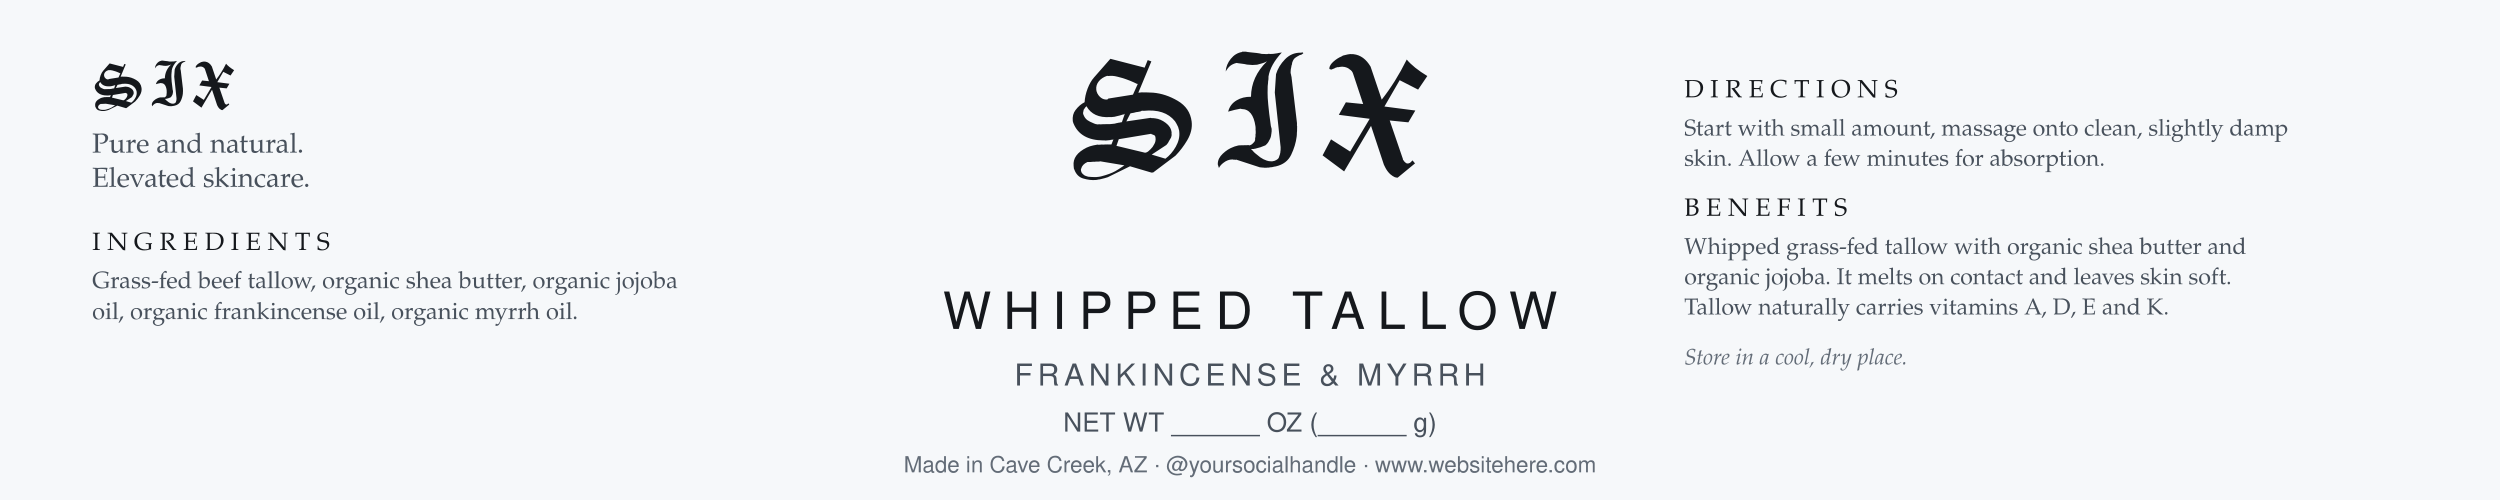
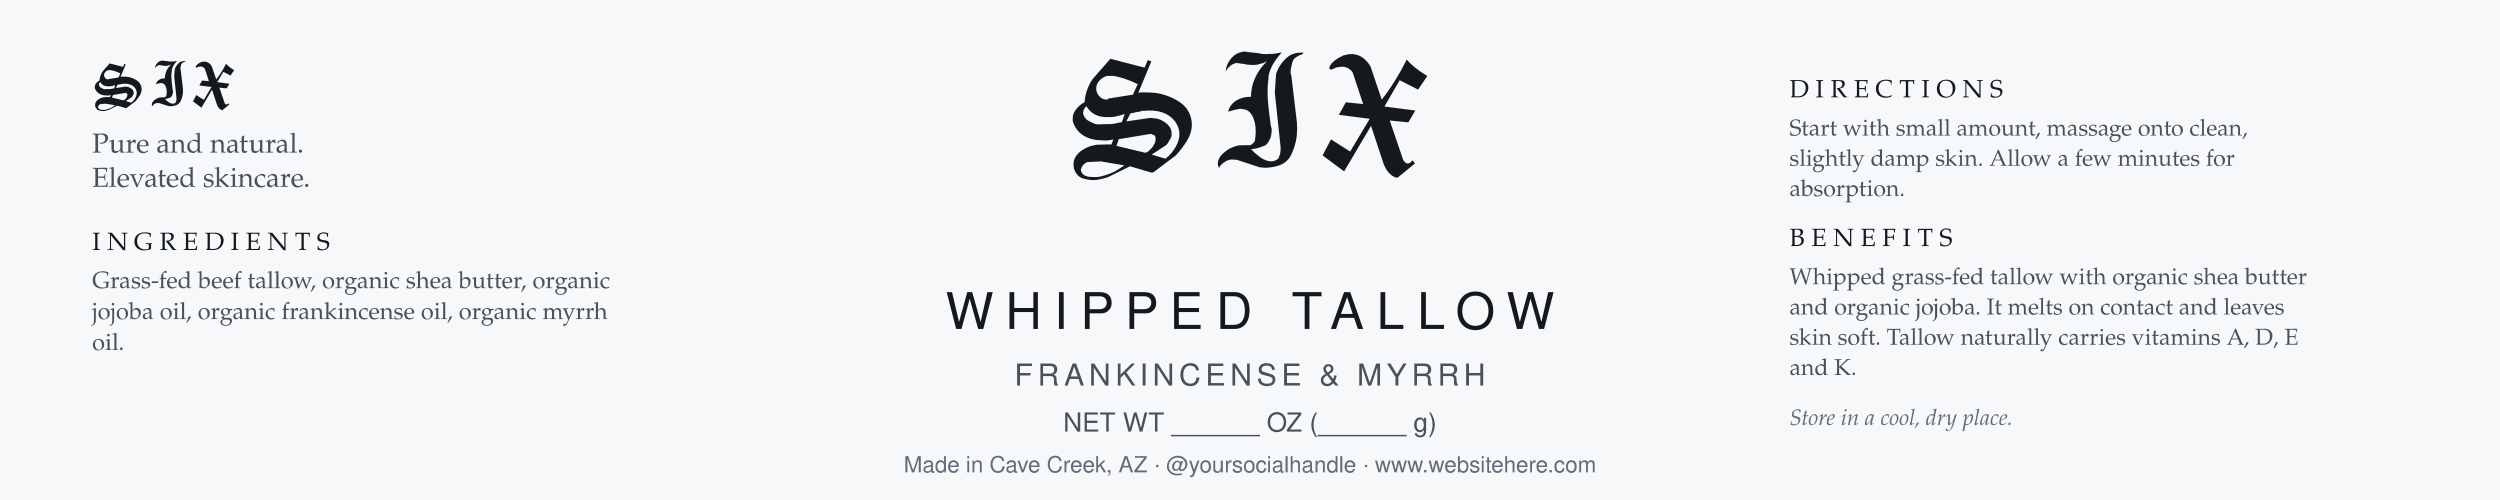
<svg xmlns="http://www.w3.org/2000/svg" width="190.0mm" height="38.0mm" viewBox="0 0 190.0 38.0">
  <rect x="0" y="0" width="190.0" height="38.0" fill="#f6f8fa" />
  <g transform="translate(81.000 3.400) scale(0.2619)">
    <path d="M12.94 4.08 22.88 6.65 23.77 4.46 24.83 4.83 21.05 13.92 22.01 13.82Q23.14 13.8 25.35 13.91Q28.99 14.22 32.5 16.29Q36.02 18.36 36.52 22.27Q36.86 24.97 35.24 27.72Q33.79 30.17 31.85 32.18L25.37 37.06L24.89 37.11L18.64 35.27L12.19 38.44Q11.91 38.57 11.24 38.73L10.19 38.99Q9.95 39.01 9.81 39.08L9.42 39.12Q9.13 39.15 9.09 39.2L8.75 39.24Q7.06 39.41 5 38.8Q3.23 38.25 2.48 36.23Q2.42 36.09 2.35 35.95L2.27 35.13Q1.93 31.89 6.06 29.85Q6.99 29.41 8 29.21L9.19 28.98Q9.35 29.07 9.98 29L10.41 28.95Q10.71 29.02 11.49 28.94Q11.68 28.97 12.07 28.93L13.24 28.95L13.86 27.37Q13.83 27.52 13.59 27.55L13.05 27.6Q13.01 27.66 12.91 27.67L11.8 27.78Q11.56 27.81 11.44 27.8Q11.32 27.79 11.17 27.75Q11.02 27.77 10.97 27.77Q4.18 27.75 2.19 22.73L2.18 22.64Q2.13 22.64 2.13 22.59L2.1 22.35Q2.05 22.36 2.05 22.31L2.03 22.16Q1.83 20.23 2.82 18.96Q3.98 17.42 5.46 16.68Q5.56 14.76 6.32 12.75Q7.09 10.74 8.18 9.51ZM6.3 34.02Q4.76 34.72 4.46 35.98Q4.37 36.08 4.39 36.28L4.42 36.57Q4.43 36.61 4.5 36.85Q4.5 36.9 4.54 36.97Q4.57 37.04 4.62 37.08Q4.63 37.13 4.63 37.18Q4.74 37.31 4.99 37.56Q5.23 37.8 5.44 37.92Q5.65 38.05 6.51 38.3Q6.85 38.31 7.59 38.38Q7.88 38.35 8.37 38.4Q8.61 38.37 8.76 38.41L9.68 38.31Q9.82 38.25 10.21 38.21Q12.82 37.54 14.35 36.7Q15.13 36.27 17 35L9.99 33.83Q9.85 33.9 9.61 33.92Q9.52 33.93 9.37 33.9Q9.22 33.91 9.17 33.92Q8.88 33.95 8.73 33.92L8.25 33.97Q8.2 33.97 7.96 33.95L7.18 34.03ZM22.08 19.14Q21.72 19.42 20.85 19.51L20.42 19.56Q19.71 19.78 19.18 19.83Q18.99 19.9 18.75 19.93L17.57 22.25L24.64 21.21Q24.85 21.34 25.29 21.29Q25.29 21.29 25.98 21.37Q27.51 21.55 29.02 22.69Q30.53 23.82 30.7 25.42L30.71 25.51Q30.67 25.57 30.68 25.66L30.72 26.05Q30.67 26.1 30.68 26.2L30.71 26.44Q30.71 26.49 30.67 26.54Q30.63 26.6 30.59 26.7Q30.55 26.8 30.56 26.9Q30.4 27.25 29.9 28.04Q29.86 28.14 29.76 28.32Q29.66 28.5 29.61 28.56Q29.57 28.61 29.18 29.09L24.93 31.88L28.91 33.07Q30.68 31.77 31.92 29.59Q33.15 27.41 32.93 25.28L32.89 24.89Q32.81 24.61 32.66 24.09Q32.65 23.94 32.52 23.71Q32.33 23.24 32.15 22.97Q32.09 22.83 31.92 22.58Q31.74 22.33 31.68 22.19Q28.76 18.54 22.58 19.18ZM24.79 25.84 15.38 27.41 14.7 29.34 22.77 31.28Q22.97 31.4 23.35 31.26Q23.59 31.19 23.91 30.96Q24.22 30.73 24.57 30.35Q24.66 30.25 24.86 30.03Q25.06 29.82 25.19 29.66Q25.86 28.66 25.99 28.06Q25.98 27.96 26.05 27.66Q26.05 27.61 26.07 27.41L26.01 26.79Q25.95 26.74 25.94 26.6L25.93 26.5Q25.88 26.51 25.85 26.44Q25.82 26.37 25.79 26.32Q25.76 26.27 25.35 26.12Q25.3 26.08 25.15 26.05Q25 26.01 24.97 25.99Q24.95 25.97 24.89 25.93L24.8 25.94ZM6.02 17.79Q5.94 17.95 5.67 18.17Q5.67 18.22 5.42 18.54Q5.42 18.54 5.33 18.67Q5.25 18.8 5.2 18.85Q5.04 19.6 5.04 19.63Q5.04 19.65 5.01 19.75L5.05 20.14Q5.05 20.19 5.1 20.23Q5.46 21.27 6.25 21.87Q6.83 22.3 8.26 22.88Q8.47 22.96 8.82 23.07Q8.92 23.06 8.96 23.05Q9.07 23.09 9.12 23.11Q9.17 23.13 9.36 23.11L9.7 23.07Q9.75 23.11 10.07 23.11Q10.39 23.1 10.77 23.06Q12.53 23.07 12.92 23.03L14.17 22.9Q14.37 22.88 14.84 22.73L14.94 22.72Q15.18 22.69 15.32 22.63L15.66 22.59Q15.85 22.57 15.99 22.51L16.28 22.48L17.14 20Q16.97 20.21 16.73 20.24L16.53 20.26Q16.49 20.31 16.35 20.32Q15.64 20.55 15.59 20.55Q15.12 20.7 14.83 20.73Q14.35 20.87 14.16 20.9L13.19 21Q12.95 21.02 12.8 20.99Q8 21.3 6.03 17.89ZM12.04 9.01Q10.48 9.51 9.59 10.6Q8.7 11.7 8.85 13.05Q8.88 13.34 8.92 13.48Q8.95 13.63 9.08 13.91Q9.09 13.95 9.21 14.23Q9.32 14.27 9.39 14.51Q10.48 16.05 12.07 15.89L12.34 15.62L19.49 14.48L20.88 11.4Q20.98 11.39 20.38 11.26Q20.37 11.21 20.27 11.15Q20.17 11.09 20.09 11.09Q20.02 11.1 19.86 10.97Q19.3 10.74 18.68 10.46L17.46 10Q16.55 9.66 15 9.28Q14.19 9.07 13.6 9.04Q13.01 9 12.24 9.08Z M51.19 2 52.25 2.01Q52.54 2.11 53.81 2.23L55.36 2.39Q55.65 2.4 56.13 2.5Q56.62 2.6 56.86 2.66Q57.39 2.71 58.41 2.72L58.9 2.63Q59.19 2.73 60.16 2.65Q60.6 2.56 61.43 2.47L61.48 2.47L61.53 2.42Q61.72 2.43 62.11 2.33Q62.3 2.34 62.69 2.25Q59.35 5.85 58.82 9.24L58.81 10.02Q58.76 10.16 58.75 10.31L58.75 10.5Q58.7 10.55 58.7 10.69L58.69 11.08Q58.59 11.76 58.59 12L58.56 13.95Q58.54 15.21 58.76 17.45Q58.93 19.49 59.51 23.58L59.74 24.41L59.73 25.33Q59.68 25.38 59.67 25.57L59.67 25.77Q59.62 25.91 59.62 26.01Q59.56 26.93 59.01 27.8Q58.71 28.52 57.93 29.19Q57.29 29.48 56.46 29.76Q56.22 29.8 55.71 29.96Q55.2 30.13 54.95 30.17Q54.9 30.17 54.81 30.17Q54.71 30.22 54.61 30.24Q54.51 30.27 54.32 30.26L53.74 30.26L53.98 30.5Q54.12 30.55 54.26 30.8L54.84 31.39Q56.09 32.42 56.43 32.67Q57.34 33.31 58.31 33.62Q58.79 33.77 58.89 33.77Q58.99 33.77 59.08 33.77Q59.18 33.82 59.23 33.82L59.91 33.83Q59.96 33.83 60.35 33.74Q60.4 33.74 60.69 33.65Q60.74 33.6 60.86 33.55Q60.98 33.51 61.03 33.48Q61.08 33.46 61.18 33.39Q61.28 33.32 61.32 33.29Q61.37 33.27 61.5 33.17Q61.62 33.08 61.64 33.03Q61.67 32.98 61.74 32.88Q61.82 32.79 61.82 32.76Q61.82 32.74 61.97 32.3L62.12 31.87Q62.12 31.72 62.22 31.43Q62.22 31.34 62.27 31.19L62.28 30.9Q62.28 30.75 62.33 30.61L62.34 29.73L60.65 13.88L61.01 8.54Q61.72 6.17 63.62 4.22Q65.51 2.28 68.13 2.31L68.82 2.23L68.91 2.52Q68.81 2.57 68.71 2.64Q68.61 2.71 68.54 2.76Q68.47 2.8 68.37 2.88Q68.27 2.95 68.15 2.95Q68.03 2.95 67.93 2.99Q67.83 3.04 67.74 3.09Q67 3.47 66.54 3.82Q66.07 4.18 65.77 5Q65.77 5.05 65.72 5.13Q65.67 5.2 65.67 5.34L65.66 5.49Q65.66 5.59 65.61 5.76Q65.56 5.93 65.46 6.17L65.46 6.36Q65.41 6.6 65.3 7.09Q65.25 7.33 65.25 7.72L65.24 8.16Q65.24 8.3 65.33 8.59Q65.33 8.64 65.38 8.69L65.38 8.79Q65.38 8.84 65.4 8.91Q65.43 8.98 65.47 9.23Q65.47 9.28 65.52 9.37L65.52 9.52L67.05 22.41Q67.05 22.7 67.09 22.75L67.08 23.48Q67.08 23.53 67.13 23.63L67.11 25.04Q67.06 25.23 67.06 25.57L67.05 26.1Q67 26.3 67 26.64Q66.67 29.3 65.4 31.94Q64.13 34.57 60.96 35.3Q60.81 35.3 60.42 35.39L59.84 35.53Q59.64 35.53 59.33 35.57Q59.01 35.62 58.86 35.66L58.48 35.66Q58.18 35.66 58.14 35.7L57.6 35.7Q57.55 35.65 57.41 35.65L56.97 35.64Q56.83 35.59 56.63 35.59L56.34 35.58L49.37 33.31L49.28 33.4L49.13 33.4Q49.08 33.4 48.99 33.35L48.6 33.35Q48.55 33.35 48.45 33.3L48.35 33.29Q46.99 33.28 45.72 34.28Q44.84 34.95 44.44 35.77L44.44 35.67Q44.39 35.62 44.34 35.53Q44.3 35.43 44.3 35.33L44.3 35.28Q44.25 35.09 44.18 34.97Q44.11 34.84 44.11 34.55Q44.13 32.95 45.56 31.61Q46.98 30.27 48.55 29.7Q48.69 29.61 49.03 29.51Q49.13 29.52 49.45 29.4Q49.77 29.28 50.01 29.24Q50.25 29.19 50.4 29.19L53.22 29.13Q53.22 29.23 53.31 29.23Q53.36 29.23 53.41 29.18Q53.46 29.13 53.75 29.04Q53.8 28.99 53.9 28.95Q54 28.9 54.07 28.83Q54.14 28.75 54.42 28.49Q54.69 28.23 54.76 28.11Q54.83 27.99 54.94 27.65L54.94 27.16Q54.94 27.02 55.05 26.63L55.05 25.95Q55.06 25.85 55.11 25.76L55.11 25.12Q55.07 24.98 55.07 24.64L55.08 24.15Q55.03 24.01 55.04 23.67Q54.32 18.7 51.07 18.66L50.68 18.56Q50.1 18.7 48.93 18.92Q48.63 19.02 48.05 19.16Q47.9 19.2 47.61 19.27Q47.32 19.34 47.12 19.43Q47.64 17.26 49.6 16.12Q51.36 15.07 53.74 15.1Q53.81 9.27 58.39 4.81Q58.29 4.86 58.04 4.98Q57.8 5.1 57.6 5.19Q57.41 5.29 56.97 5.4Q56.53 5.52 55.51 5.8Q54.63 5.88 54.15 5.88Q53.66 5.87 52.59 5.76Q52.35 5.71 51.82 5.6Q51.29 5.5 50.99 5.49Q50.7 5.49 50.22 5.39Q49.93 5.38 49.54 5.28Q48.42 5.56 47.71 6.13Q47 6.71 46.4 7.77Q46.52 5.78 47.88 4.09Q49.24 2.41 51.18 2.1Z M98.92 4.27Q100.89 6.65 104.91 9.08L102.24 13.02L96.89 10.29L92.47 17.93L101.43 19.09L99.41 22.52L94 21.98L97.82 33.14Q97.8 33.28 97.85 33.29L97.85 33.34Q97.83 33.43 97.93 33.44Q98.08 33.8 98.62 34.26Q98.67 34.26 98.71 34.27Q98.71 34.32 98.78 34.35Q98.85 34.38 98.99 34.45L99.18 34.47L99.23 34.43L99.43 34.45L99.48 34.41L99.53 34.41Q99.63 34.38 99.71 34.34Q99.79 34.3 99.84 34.3L100.1 34.09L100.61 33.56L101.34 34.43L96.3 38.58L95.77 38.52Q95.73 38.47 95.63 38.46L95.49 38.44Q95.44 38.38 95.35 38.37Q94.88 38.17 94.12 37.54Q93.2 36.65 92.65 35.51Q92.53 35.25 92.3 34.79L88.58 23.54L80.77 36.76L74.52 32.11L76.97 27.46L82.52 31L88.19 21.49L79.23 20.34L81.27 16.71L86.29 17.21L83.37 8.4Q83.12 7.59 82.39 7.16Q81.86 6.66 80.91 6.45L80.23 6.37Q80.08 6.4 79.94 6.39L79.34 6.46Q79.29 6.46 79.22 6.5Q79.14 6.54 78.99 6.52L78.8 6.5Q78.75 6.54 78.64 6.58Q78.54 6.61 78.49 6.61Q78.45 6.6 78.37 6.64Q78.29 6.68 78.24 6.7Q78.19 6.72 78.08 6.78Q77.98 6.84 77.87 6.9Q77.77 6.96 77.72 6.96Q77.67 6.95 77.59 6.99Q77.51 7.03 77.46 7.05Q77.41 7.07 77.28 7.12Q77.15 7.18 77.05 7.22L76.58 7.07L76.46 6.86Q76.58 5.84 77.72 4.85Q78.86 3.86 79.99 3.41Q80.21 3.24 80.44 3.14Q80.67 3.05 81.32 2.93Q81.47 2.9 81.73 2.83Q81.82 2.84 81.9 2.8Q81.98 2.76 82.07 2.77Q82.17 2.78 82.47 2.72Q82.62 2.74 82.77 2.71L83.01 2.74Q83.15 2.75 83.3 2.72L83.54 2.75Q86.53 3.1 88.45 6.36L91.68 15.93Q95.7 10.83 98.91 4.36Z" fill="#15181c" />
  </g>
-   <text x="95.00" y="25.00" font-family="Helvetica, Arial, sans-serif" font-size="3.90" fill="#15181c" text-anchor="middle" letter-spacing="0.950">WHIPPED TALLOW</text>
+   <text x="95.00" y="25.00" font-family="Helvetica, Arial, sans-serif" font-size="3.85" fill="#15181c" text-anchor="middle" letter-spacing="0.950">WHIPPED TALLOW</text>
  <text x="95.00" y="29.30" font-family="Helvetica, Arial, sans-serif" font-size="2.30" fill="#48515c" text-anchor="middle" letter-spacing="0.350">FRANKINCENSE &amp; MYRRH</text>
  <text x="95.00" y="32.80" font-family="Helvetica, Arial, sans-serif" font-size="2.00" fill="#48515c" text-anchor="middle">NET WT ______ OZ (______ g)</text>
  <text x="95.00" y="35.90" font-family="Helvetica, Arial, sans-serif" font-size="1.70" fill="#636c77" text-anchor="middle">Made in Cave Creek, AZ   ·   @yoursocialhandle   ·   www.websitehere.com</text>
  <g transform="translate(7.000 4.400) scale(0.10289)">
    <path d="M12.94 4.08 22.88 6.65 23.77 4.46 24.83 4.83 21.05 13.92 22.01 13.82Q23.14 13.8 25.35 13.91Q28.99 14.22 32.5 16.29Q36.02 18.36 36.52 22.27Q36.86 24.97 35.24 27.72Q33.79 30.17 31.85 32.18L25.37 37.06L24.89 37.11L18.64 35.27L12.19 38.44Q11.91 38.57 11.24 38.73L10.19 38.99Q9.95 39.01 9.81 39.08L9.42 39.12Q9.13 39.15 9.09 39.2L8.75 39.24Q7.06 39.41 5 38.8Q3.23 38.25 2.48 36.23Q2.42 36.09 2.35 35.95L2.27 35.13Q1.93 31.89 6.06 29.85Q6.99 29.41 8 29.21L9.19 28.98Q9.35 29.07 9.98 29L10.41 28.95Q10.71 29.02 11.49 28.94Q11.68 28.97 12.07 28.93L13.24 28.95L13.86 27.37Q13.83 27.52 13.59 27.55L13.05 27.6Q13.01 27.66 12.91 27.67L11.8 27.78Q11.56 27.81 11.44 27.8Q11.32 27.79 11.17 27.75Q11.02 27.77 10.97 27.77Q4.18 27.75 2.19 22.73L2.18 22.64Q2.13 22.64 2.13 22.59L2.1 22.35Q2.05 22.36 2.05 22.31L2.03 22.16Q1.83 20.23 2.82 18.96Q3.98 17.42 5.46 16.68Q5.56 14.76 6.32 12.75Q7.09 10.74 8.18 9.51ZM6.3 34.02Q4.76 34.72 4.46 35.98Q4.37 36.08 4.39 36.28L4.42 36.57Q4.43 36.61 4.5 36.85Q4.5 36.9 4.54 36.97Q4.57 37.04 4.62 37.08Q4.63 37.13 4.63 37.18Q4.74 37.31 4.99 37.56Q5.23 37.8 5.44 37.92Q5.65 38.05 6.51 38.3Q6.85 38.31 7.59 38.38Q7.88 38.35 8.37 38.4Q8.61 38.37 8.76 38.41L9.68 38.31Q9.82 38.25 10.21 38.21Q12.82 37.54 14.35 36.7Q15.13 36.27 17 35L9.99 33.83Q9.85 33.9 9.61 33.92Q9.52 33.93 9.37 33.9Q9.22 33.91 9.17 33.92Q8.88 33.95 8.73 33.92L8.25 33.97Q8.2 33.97 7.96 33.95L7.18 34.03ZM22.08 19.14Q21.72 19.42 20.85 19.51L20.42 19.56Q19.71 19.78 19.18 19.83Q18.99 19.9 18.75 19.93L17.57 22.25L24.64 21.21Q24.85 21.34 25.29 21.29Q25.29 21.29 25.98 21.37Q27.51 21.55 29.02 22.69Q30.53 23.82 30.7 25.42L30.71 25.51Q30.67 25.57 30.68 25.66L30.72 26.05Q30.67 26.1 30.68 26.2L30.71 26.44Q30.71 26.49 30.67 26.54Q30.63 26.6 30.59 26.7Q30.55 26.8 30.56 26.9Q30.4 27.25 29.9 28.04Q29.86 28.14 29.76 28.32Q29.66 28.5 29.61 28.56Q29.57 28.61 29.18 29.09L24.93 31.88L28.91 33.07Q30.68 31.77 31.92 29.59Q33.15 27.41 32.93 25.28L32.89 24.89Q32.81 24.61 32.66 24.09Q32.65 23.94 32.52 23.71Q32.33 23.24 32.15 22.97Q32.09 22.83 31.92 22.58Q31.74 22.33 31.68 22.19Q28.76 18.54 22.58 19.18ZM24.79 25.84 15.38 27.41 14.7 29.34 22.77 31.28Q22.97 31.4 23.35 31.26Q23.59 31.19 23.91 30.96Q24.22 30.73 24.57 30.35Q24.66 30.25 24.86 30.03Q25.06 29.82 25.19 29.66Q25.86 28.66 25.99 28.06Q25.98 27.96 26.05 27.66Q26.05 27.61 26.07 27.41L26.01 26.79Q25.95 26.74 25.94 26.6L25.93 26.5Q25.88 26.51 25.85 26.44Q25.82 26.37 25.79 26.32Q25.76 26.27 25.35 26.12Q25.3 26.08 25.15 26.05Q25 26.01 24.97 25.99Q24.95 25.97 24.89 25.93L24.8 25.94ZM6.02 17.79Q5.94 17.95 5.67 18.17Q5.67 18.22 5.42 18.54Q5.42 18.54 5.33 18.67Q5.25 18.8 5.2 18.85Q5.04 19.6 5.04 19.63Q5.04 19.65 5.01 19.75L5.05 20.14Q5.05 20.19 5.1 20.23Q5.46 21.27 6.25 21.87Q6.83 22.3 8.26 22.88Q8.47 22.96 8.82 23.07Q8.92 23.06 8.96 23.05Q9.07 23.09 9.12 23.11Q9.17 23.13 9.36 23.11L9.7 23.07Q9.75 23.11 10.07 23.11Q10.39 23.1 10.77 23.06Q12.53 23.07 12.92 23.03L14.17 22.9Q14.37 22.88 14.84 22.73L14.94 22.72Q15.18 22.69 15.32 22.63L15.66 22.59Q15.85 22.57 15.99 22.51L16.28 22.48L17.14 20Q16.97 20.21 16.73 20.24L16.53 20.26Q16.49 20.31 16.35 20.32Q15.64 20.55 15.59 20.55Q15.12 20.7 14.83 20.73Q14.35 20.87 14.16 20.9L13.19 21Q12.95 21.02 12.8 20.99Q8 21.3 6.03 17.89ZM12.04 9.01Q10.48 9.51 9.59 10.6Q8.7 11.7 8.85 13.05Q8.88 13.34 8.92 13.48Q8.95 13.63 9.08 13.91Q9.09 13.95 9.21 14.23Q9.32 14.27 9.39 14.51Q10.48 16.05 12.07 15.89L12.34 15.62L19.49 14.48L20.88 11.4Q20.98 11.39 20.38 11.26Q20.37 11.21 20.27 11.15Q20.17 11.09 20.09 11.09Q20.02 11.1 19.86 10.97Q19.3 10.74 18.68 10.46L17.46 10Q16.55 9.66 15 9.28Q14.19 9.07 13.6 9.04Q13.01 9 12.24 9.08Z M51.19 2 52.25 2.01Q52.54 2.11 53.81 2.23L55.36 2.39Q55.65 2.4 56.13 2.5Q56.62 2.6 56.86 2.66Q57.39 2.71 58.41 2.72L58.9 2.63Q59.19 2.73 60.16 2.65Q60.6 2.56 61.43 2.47L61.48 2.47L61.53 2.42Q61.72 2.43 62.11 2.33Q62.3 2.34 62.69 2.25Q59.35 5.85 58.82 9.24L58.81 10.02Q58.76 10.16 58.75 10.31L58.75 10.5Q58.7 10.55 58.7 10.69L58.69 11.08Q58.59 11.76 58.59 12L58.56 13.95Q58.54 15.21 58.76 17.45Q58.93 19.49 59.51 23.58L59.74 24.41L59.73 25.33Q59.68 25.38 59.67 25.57L59.67 25.77Q59.62 25.91 59.62 26.01Q59.56 26.93 59.01 27.8Q58.71 28.52 57.93 29.19Q57.29 29.48 56.46 29.76Q56.22 29.8 55.71 29.96Q55.2 30.13 54.95 30.17Q54.9 30.17 54.81 30.17Q54.71 30.22 54.61 30.24Q54.51 30.27 54.32 30.26L53.74 30.26L53.98 30.5Q54.12 30.55 54.26 30.8L54.84 31.39Q56.09 32.42 56.43 32.67Q57.34 33.31 58.31 33.62Q58.79 33.77 58.89 33.77Q58.99 33.77 59.08 33.77Q59.18 33.82 59.23 33.82L59.91 33.83Q59.96 33.83 60.35 33.74Q60.4 33.74 60.69 33.65Q60.74 33.6 60.86 33.55Q60.98 33.51 61.03 33.48Q61.08 33.46 61.18 33.39Q61.28 33.32 61.32 33.29Q61.37 33.27 61.5 33.17Q61.62 33.08 61.64 33.03Q61.67 32.98 61.74 32.88Q61.82 32.79 61.82 32.76Q61.82 32.74 61.97 32.3L62.12 31.87Q62.12 31.72 62.22 31.43Q62.22 31.34 62.27 31.19L62.28 30.9Q62.28 30.75 62.33 30.61L62.34 29.73L60.65 13.88L61.01 8.54Q61.72 6.17 63.62 4.22Q65.51 2.28 68.13 2.31L68.82 2.23L68.91 2.52Q68.81 2.57 68.71 2.64Q68.61 2.71 68.54 2.76Q68.47 2.8 68.37 2.88Q68.27 2.95 68.15 2.95Q68.03 2.95 67.93 2.99Q67.83 3.04 67.74 3.09Q67 3.47 66.54 3.82Q66.07 4.18 65.77 5Q65.77 5.05 65.72 5.13Q65.67 5.2 65.67 5.34L65.66 5.49Q65.66 5.59 65.61 5.76Q65.56 5.93 65.46 6.17L65.46 6.36Q65.41 6.6 65.3 7.09Q65.25 7.33 65.25 7.72L65.24 8.16Q65.24 8.3 65.33 8.59Q65.33 8.64 65.38 8.69L65.38 8.79Q65.38 8.84 65.4 8.91Q65.43 8.98 65.47 9.23Q65.47 9.28 65.52 9.37L65.52 9.52L67.05 22.41Q67.05 22.7 67.09 22.75L67.08 23.48Q67.08 23.53 67.13 23.63L67.11 25.04Q67.06 25.23 67.06 25.57L67.05 26.1Q67 26.3 67 26.64Q66.67 29.3 65.4 31.94Q64.13 34.57 60.96 35.3Q60.81 35.3 60.42 35.39L59.84 35.53Q59.64 35.53 59.33 35.57Q59.01 35.62 58.86 35.66L58.48 35.66Q58.18 35.66 58.14 35.7L57.6 35.7Q57.55 35.65 57.41 35.65L56.97 35.64Q56.83 35.59 56.63 35.59L56.34 35.58L49.37 33.31L49.28 33.4L49.13 33.4Q49.08 33.4 48.99 33.35L48.6 33.35Q48.55 33.35 48.45 33.3L48.35 33.29Q46.99 33.28 45.72 34.28Q44.84 34.95 44.44 35.77L44.44 35.67Q44.39 35.62 44.34 35.53Q44.3 35.43 44.3 35.33L44.3 35.28Q44.25 35.09 44.18 34.97Q44.11 34.84 44.11 34.55Q44.13 32.95 45.56 31.61Q46.98 30.27 48.55 29.7Q48.69 29.61 49.03 29.51Q49.13 29.52 49.45 29.4Q49.77 29.28 50.01 29.24Q50.25 29.19 50.4 29.19L53.22 29.13Q53.22 29.23 53.31 29.23Q53.36 29.23 53.41 29.18Q53.46 29.13 53.75 29.04Q53.8 28.99 53.9 28.95Q54 28.9 54.07 28.83Q54.14 28.75 54.42 28.49Q54.69 28.23 54.76 28.11Q54.83 27.99 54.94 27.65L54.94 27.16Q54.94 27.02 55.05 26.63L55.05 25.95Q55.06 25.85 55.11 25.76L55.11 25.12Q55.07 24.98 55.07 24.64L55.08 24.15Q55.03 24.01 55.04 23.67Q54.32 18.7 51.07 18.66L50.68 18.56Q50.1 18.7 48.93 18.92Q48.63 19.02 48.05 19.16Q47.9 19.2 47.61 19.27Q47.32 19.34 47.12 19.43Q47.64 17.26 49.6 16.12Q51.36 15.07 53.74 15.1Q53.81 9.27 58.39 4.81Q58.29 4.86 58.04 4.98Q57.8 5.1 57.6 5.19Q57.41 5.29 56.97 5.4Q56.53 5.52 55.51 5.8Q54.63 5.88 54.15 5.88Q53.66 5.87 52.59 5.76Q52.35 5.71 51.82 5.6Q51.29 5.5 50.99 5.49Q50.7 5.49 50.22 5.39Q49.93 5.38 49.54 5.28Q48.42 5.56 47.71 6.13Q47 6.71 46.4 7.77Q46.52 5.78 47.88 4.09Q49.24 2.41 51.18 2.1Z M98.92 4.27Q100.89 6.65 104.91 9.08L102.24 13.02L96.89 10.29L92.47 17.93L101.43 19.09L99.41 22.52L94 21.98L97.82 33.14Q97.8 33.28 97.85 33.29L97.85 33.34Q97.83 33.43 97.93 33.44Q98.08 33.8 98.62 34.26Q98.67 34.26 98.71 34.27Q98.71 34.32 98.78 34.35Q98.85 34.38 98.99 34.45L99.18 34.47L99.23 34.43L99.43 34.45L99.48 34.41L99.53 34.41Q99.63 34.38 99.71 34.34Q99.79 34.3 99.84 34.3L100.1 34.09L100.61 33.56L101.34 34.43L96.3 38.58L95.77 38.52Q95.73 38.47 95.63 38.46L95.49 38.44Q95.44 38.38 95.35 38.37Q94.88 38.17 94.12 37.54Q93.2 36.65 92.65 35.51Q92.53 35.25 92.3 34.79L88.58 23.54L80.77 36.76L74.52 32.11L76.97 27.46L82.52 31L88.19 21.49L79.23 20.34L81.27 16.71L86.29 17.21L83.37 8.4Q83.12 7.59 82.39 7.16Q81.86 6.66 80.91 6.45L80.23 6.37Q80.08 6.4 79.94 6.39L79.34 6.46Q79.29 6.46 79.22 6.5Q79.14 6.54 78.99 6.52L78.8 6.5Q78.75 6.54 78.64 6.58Q78.54 6.61 78.49 6.61Q78.45 6.6 78.37 6.64Q78.29 6.68 78.24 6.7Q78.19 6.72 78.08 6.78Q77.98 6.84 77.87 6.9Q77.77 6.96 77.72 6.96Q77.67 6.95 77.59 6.99Q77.51 7.03 77.46 7.05Q77.41 7.07 77.28 7.12Q77.15 7.18 77.05 7.22L76.58 7.07L76.46 6.86Q76.58 5.84 77.72 4.85Q78.86 3.86 79.99 3.41Q80.21 3.24 80.44 3.14Q80.67 3.05 81.32 2.93Q81.47 2.9 81.73 2.83Q81.82 2.84 81.9 2.8Q81.98 2.76 82.07 2.77Q82.17 2.78 82.47 2.72Q82.62 2.74 82.77 2.71L83.01 2.74Q83.15 2.75 83.3 2.72L83.54 2.75Q86.53 3.1 88.45 6.36L91.68 15.93Q95.7 10.83 98.91 4.36Z" fill="#15181c" />
  </g>
  <text x="7.00" y="11.60" font-family="Palatino, Georgia, serif" font-size="2.10" fill="#48515c">Pure and natural.</text>
  <text x="7.00" y="14.20" font-family="Palatino, Georgia, serif" font-size="2.10" fill="#48515c">Elevated skincare.</text>
  <text x="7.00" y="19.00" font-family="Palatino, Georgia, serif" font-size="1.90" fill="#15181c" letter-spacing="0.500">INGREDIENTS</text>
-   <text x="7.00" y="21.90" font-family="Palatino, Georgia, serif" font-size="1.80" fill="#48515c">Grass-fed beef tallow, organic shea butter, organic jojoba</text>
-   <text x="7.00" y="24.25" font-family="Palatino, Georgia, serif" font-size="1.80" fill="#48515c">oil, organic frankincense oil, organic myrrh oil.</text>
-   <text x="128.00" y="7.40" font-family="Palatino, Georgia, serif" font-size="1.90" fill="#15181c" letter-spacing="0.500">DIRECTIONS</text>
-   <text x="128.00" y="10.30" font-family="Palatino, Georgia, serif" font-size="1.75" fill="#48515c">Start with small amount, massage onto clean, slightly damp</text>
-   <text x="128.00" y="12.60" font-family="Palatino, Georgia, serif" font-size="1.75" fill="#48515c">skin. Allow a few minutes for absorption.</text>
-   <text x="128.00" y="16.40" font-family="Palatino, Georgia, serif" font-size="1.90" fill="#15181c" letter-spacing="0.500">BENEFITS</text>
-   <text x="128.00" y="19.30" font-family="Palatino, Georgia, serif" font-size="1.75" fill="#48515c">Whipped grass-fed tallow with organic shea butter and</text>
-   <text x="128.00" y="21.60" font-family="Palatino, Georgia, serif" font-size="1.75" fill="#48515c">organic jojoba. It melts on contact and leaves skin soft.</text>
-   <text x="128.00" y="23.90" font-family="Palatino, Georgia, serif" font-size="1.75" fill="#48515c">Tallow naturally carries vitamins A, D, E and K.</text>
-   <text x="128.00" y="27.70" font-family="Palatino, Georgia, serif" font-size="1.70" fill="#636c77" font-style="italic">Store in a cool, dry place.</text>
+   <text x="7.00" y="21.90" font-family="Palatino, Georgia, serif" font-size="1.80" fill="#48515c">Grass-fed beef tallow, organic shea butter, organic</text>
+   <text x="7.00" y="24.25" font-family="Palatino, Georgia, serif" font-size="1.80" fill="#48515c">jojoba oil, organic frankincense oil, organic myrrh</text>
+   <text x="7.00" y="26.60" font-family="Palatino, Georgia, serif" font-size="1.80" fill="#48515c">oil.</text>
+   <text x="136.00" y="7.40" font-family="Palatino, Georgia, serif" font-size="1.90" fill="#15181c" letter-spacing="0.500">DIRECTIONS</text>
+   <text x="136.00" y="10.30" font-family="Palatino, Georgia, serif" font-size="1.75" fill="#48515c">Start with small amount, massage onto clean,</text>
+   <text x="136.00" y="12.60" font-family="Palatino, Georgia, serif" font-size="1.75" fill="#48515c">slightly damp skin. Allow a few minutes for</text>
+   <text x="136.00" y="14.90" font-family="Palatino, Georgia, serif" font-size="1.75" fill="#48515c">absorption.</text>
+   <text x="136.00" y="18.70" font-family="Palatino, Georgia, serif" font-size="1.90" fill="#15181c" letter-spacing="0.500">BENEFITS</text>
+   <text x="136.00" y="21.60" font-family="Palatino, Georgia, serif" font-size="1.75" fill="#48515c">Whipped grass-fed tallow with organic shea butter</text>
+   <text x="136.00" y="23.90" font-family="Palatino, Georgia, serif" font-size="1.75" fill="#48515c">and organic jojoba. It melts on contact and leaves</text>
+   <text x="136.00" y="26.20" font-family="Palatino, Georgia, serif" font-size="1.75" fill="#48515c">skin soft. Tallow naturally carries vitamins A, D, E</text>
+   <text x="136.00" y="28.50" font-family="Palatino, Georgia, serif" font-size="1.75" fill="#48515c">and K.</text>
+   <text x="136.00" y="32.30" font-family="Palatino, Georgia, serif" font-size="1.70" fill="#636c77" font-style="italic">Store in a cool, dry place.</text>
</svg>
